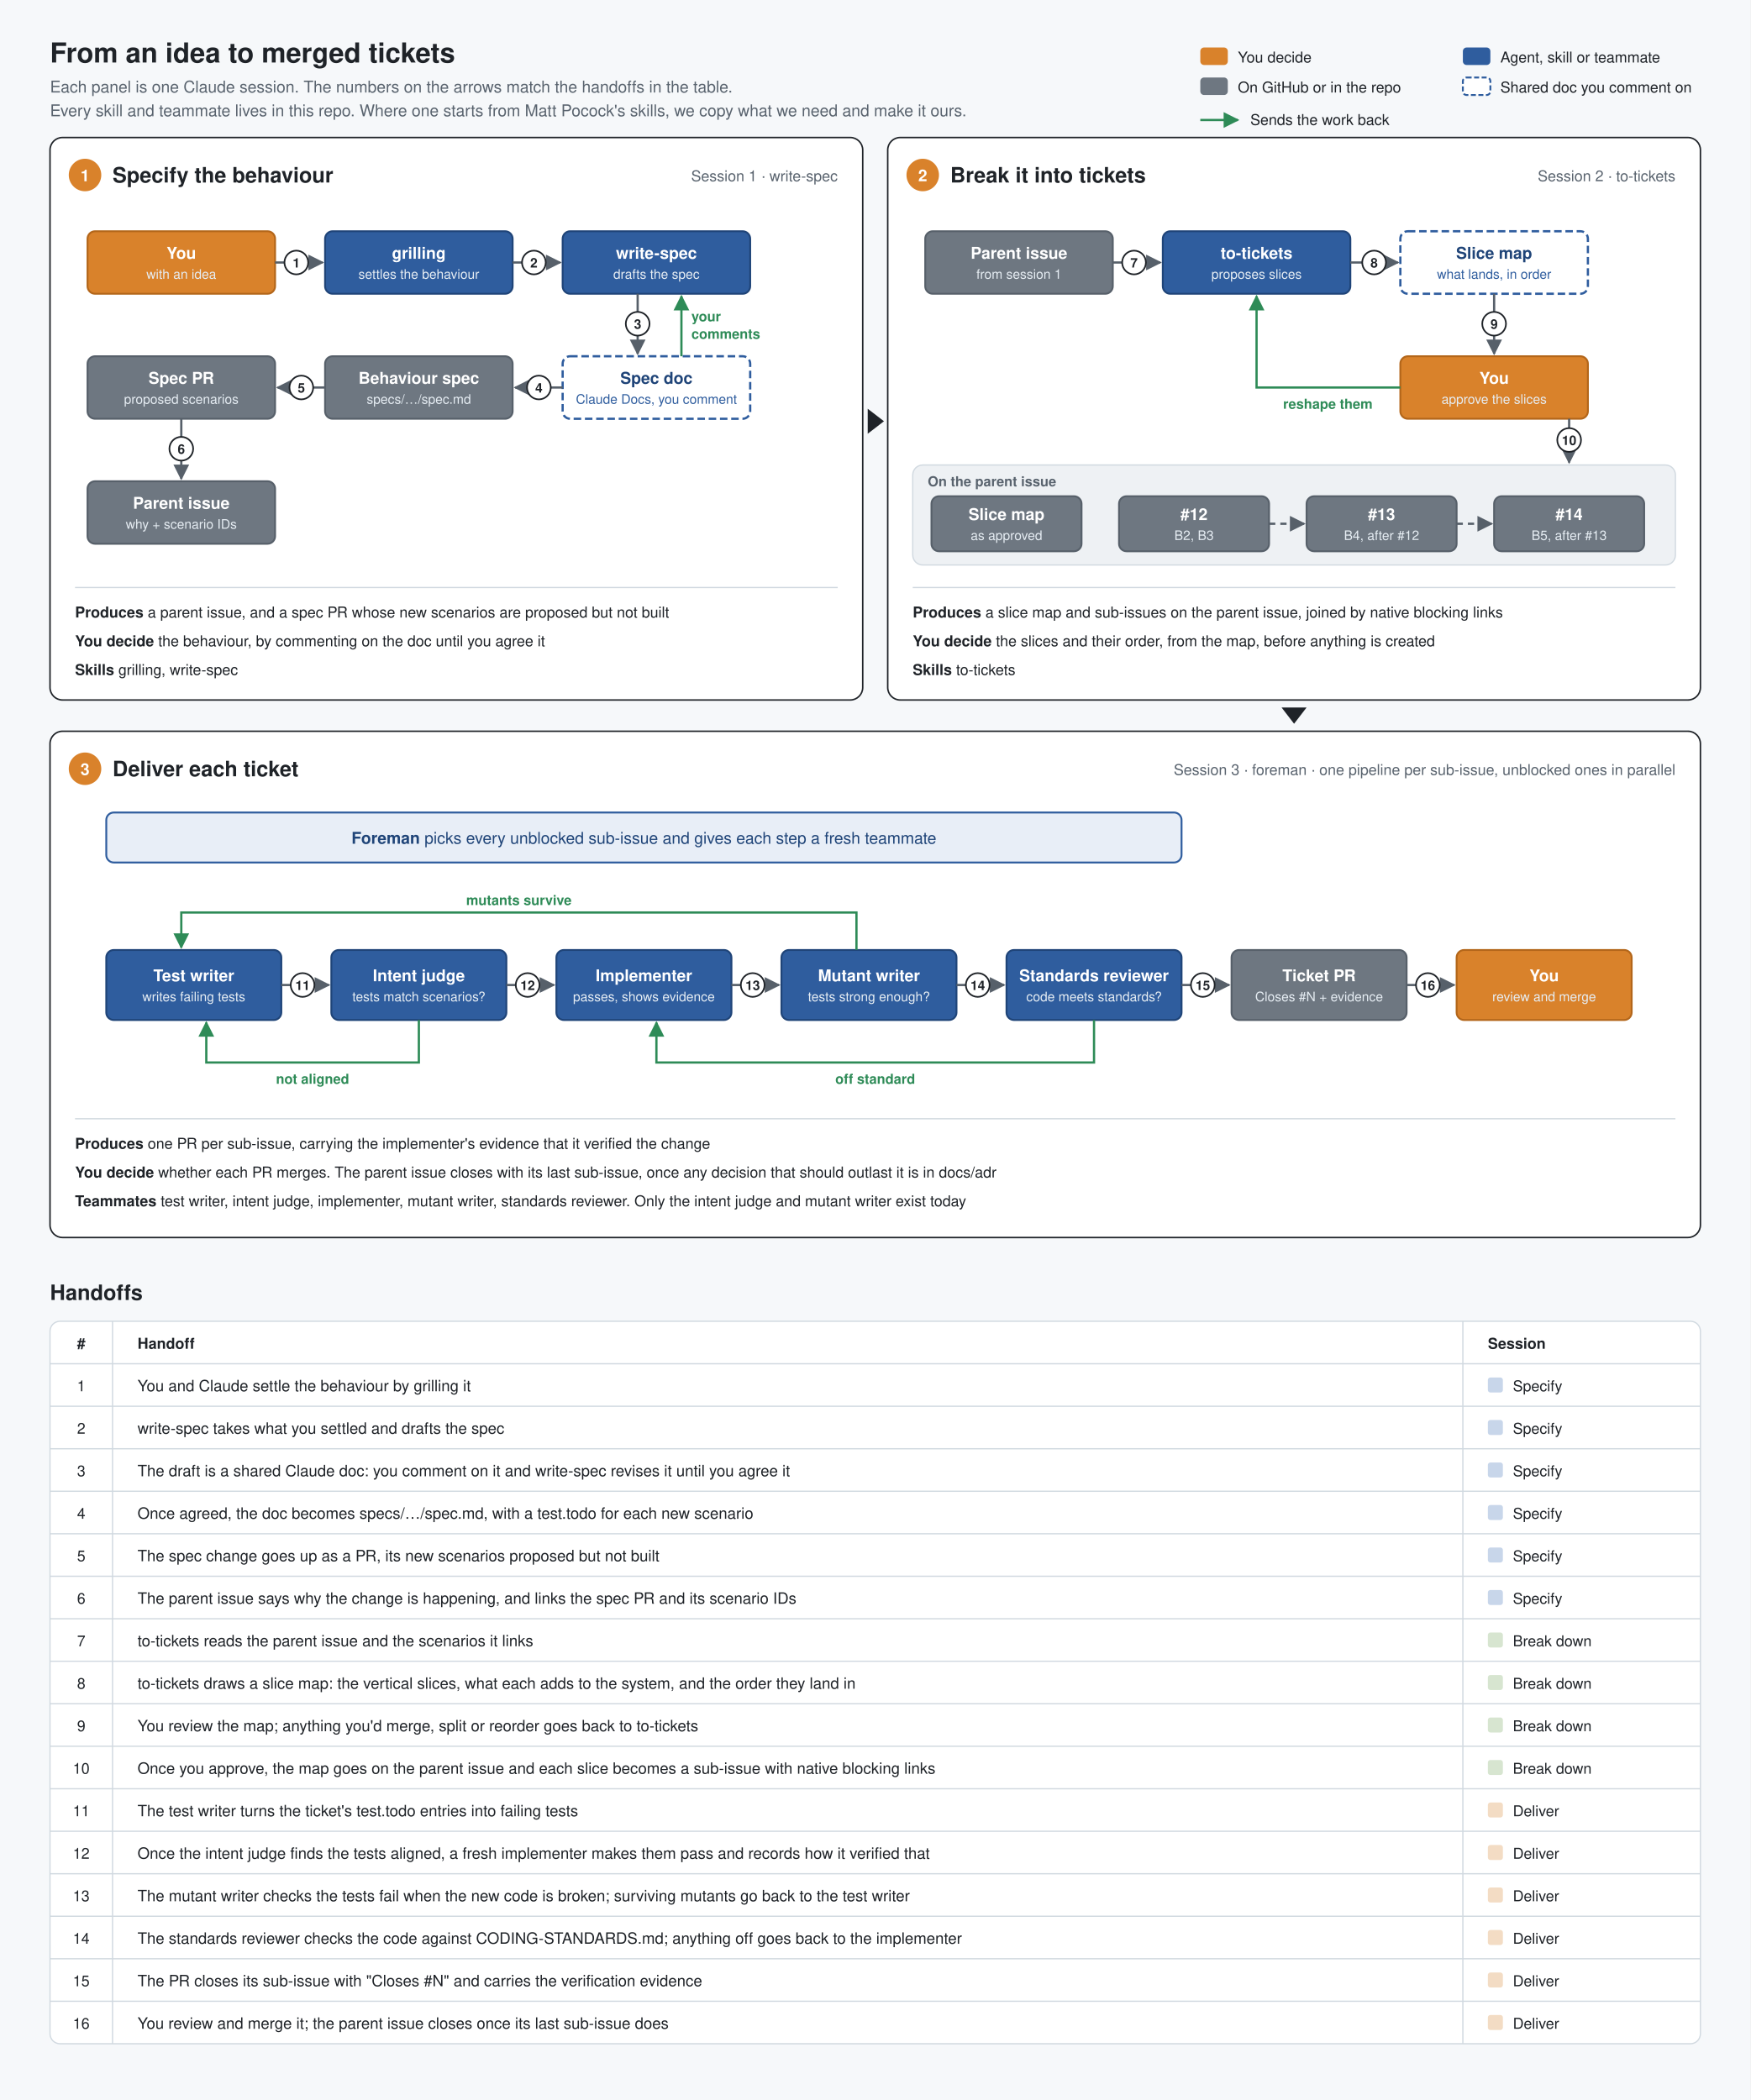
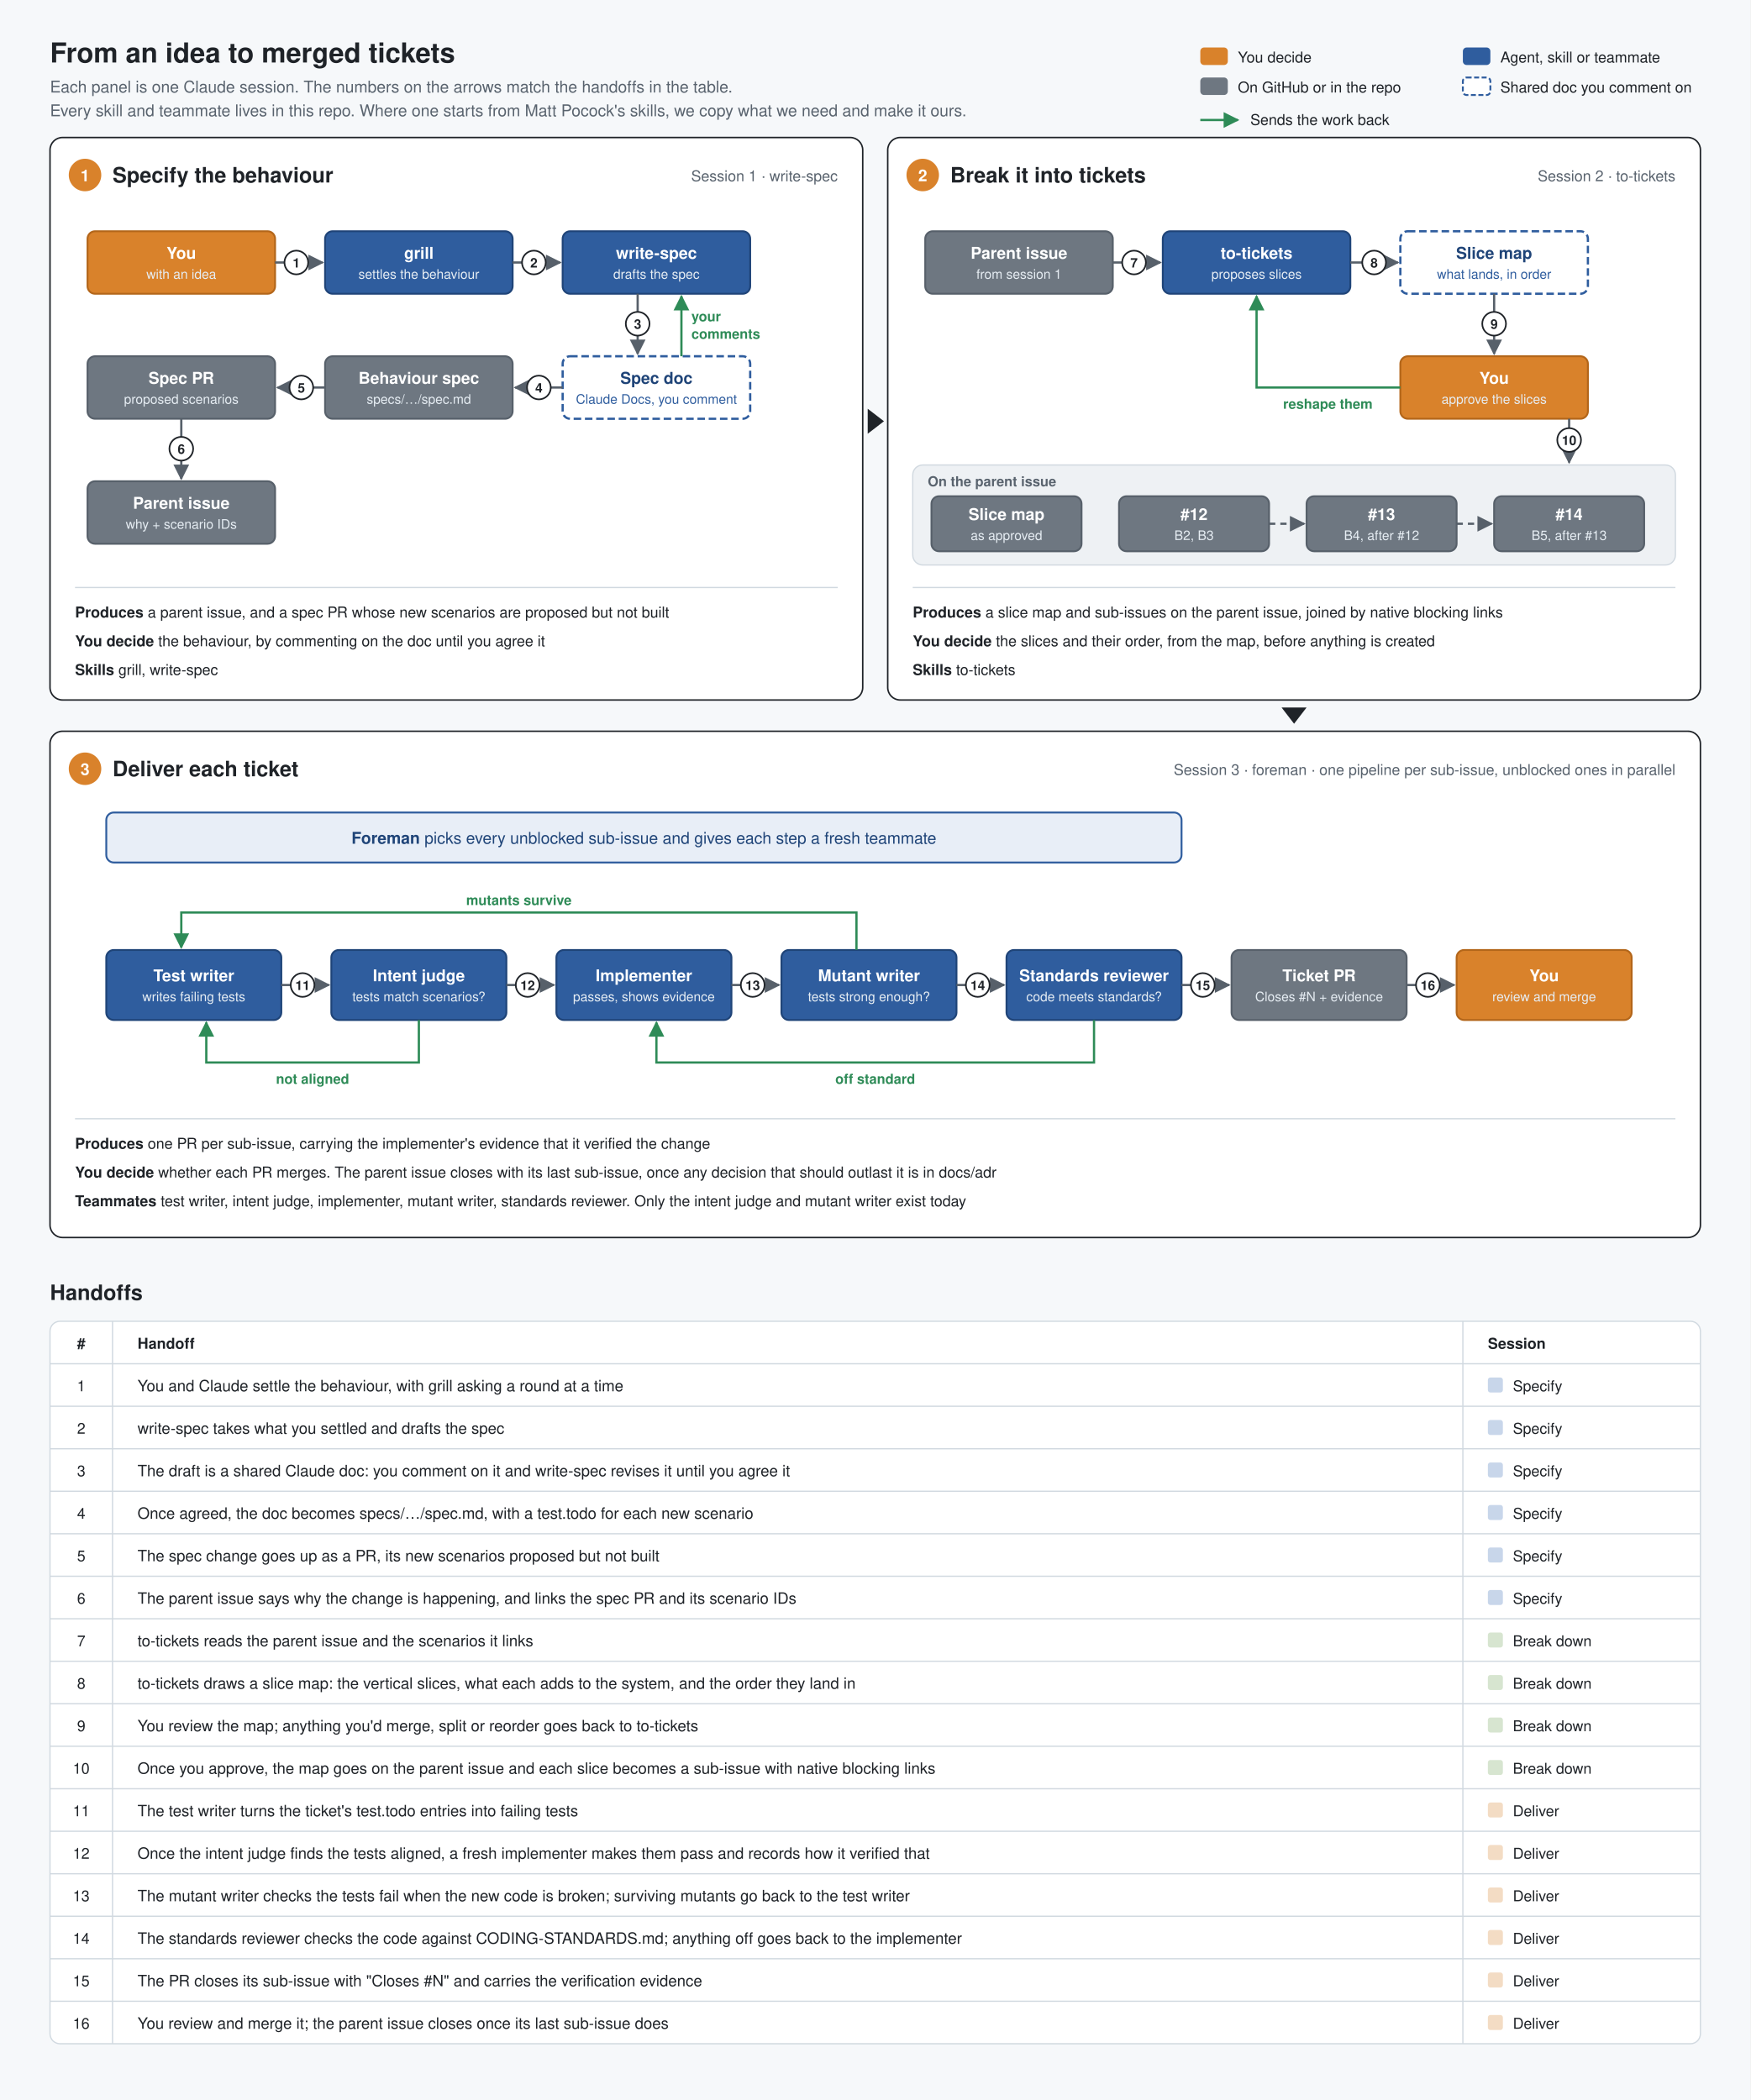
<svg xmlns="http://www.w3.org/2000/svg" viewBox="0 0 1400 1680" role="img" aria-labelledby="t d">
  <defs>
    <marker id="a" viewBox="0 0 10 10" refX="9" refY="5" markerWidth="7" markerHeight="7" orient="auto-start-reverse">
      <path d="M0 0L10 5L0 10z" fill="#57606a" />
    </marker>
    <marker id="g" viewBox="0 0 10 10" refX="9" refY="5" markerWidth="7" markerHeight="7" orient="auto-start-reverse">
      <path d="M0 0L10 5L0 10z" fill="#2e8b57" />
    </marker>
  </defs>
  <rect width="1400" height="1680" fill="#f6f8fa" />
  <text x="40" y="50" font-family="-apple-system,BlinkMacSystemFont,&quot;Segoe UI&quot;,Helvetica,Arial,sans-serif" font-size="22px" fill="#1f2328" font-weight="600" text-anchor="start">From an idea to merged tickets</text>
  <text x="40" y="74" font-family="-apple-system,BlinkMacSystemFont,&quot;Segoe UI&quot;,Helvetica,Arial,sans-serif" font-size="13px" fill="#59636e" font-weight="400" text-anchor="start">Each panel is one Claude session. The numbers on the arrows match the handoffs in the table.</text>
  <text x="40" y="93" font-family="-apple-system,BlinkMacSystemFont,&quot;Segoe UI&quot;,Helvetica,Arial,sans-serif" font-size="13px" fill="#59636e" font-weight="400" text-anchor="start">Every skill and teammate lives in this repo. Where one starts from Matt Pocock's skills, we copy what we need and make it ours.</text>
  <rect x="960" y="38" width="22" height="14" rx="3" fill="#d9822b" />
  <text x="990" y="50" font-family="-apple-system,BlinkMacSystemFont,&quot;Segoe UI&quot;,Helvetica,Arial,sans-serif" font-size="12px" fill="#1f2328" font-weight="400" text-anchor="start">You decide</text>
  <rect x="1170" y="38" width="22" height="14" rx="3" fill="#2f5d9e" />
  <text x="1200" y="50" font-family="-apple-system,BlinkMacSystemFont,&quot;Segoe UI&quot;,Helvetica,Arial,sans-serif" font-size="12px" fill="#1f2328" font-weight="400" text-anchor="start">Agent, skill or teammate</text>
  <rect x="960" y="62" width="22" height="14" rx="3" fill="#6e7781" />
  <text x="990" y="74" font-family="-apple-system,BlinkMacSystemFont,&quot;Segoe UI&quot;,Helvetica,Arial,sans-serif" font-size="12px" fill="#1f2328" font-weight="400" text-anchor="start">On GitHub or in the repo</text>
  <rect x="1170" y="62" width="22" height="14" rx="3" fill="#ffffff" stroke="#2f5d9e" stroke-width="1.5" stroke-dasharray="4 2" />
  <text x="1200" y="74" font-family="-apple-system,BlinkMacSystemFont,&quot;Segoe UI&quot;,Helvetica,Arial,sans-serif" font-size="12px" fill="#1f2328" font-weight="400" text-anchor="start">Shared doc you comment on</text>
  <path d="M960 96 L990 96" fill="none" stroke="#2e8b57" stroke-width="1.8" marker-end="url(#g)" />
  <text x="1000" y="100" font-family="-apple-system,BlinkMacSystemFont,&quot;Segoe UI&quot;,Helvetica,Arial,sans-serif" font-size="12px" fill="#1f2328" font-weight="400" text-anchor="start">Sends the work back</text>
  <rect x="40" y="110" width="650" height="450" rx="10" fill="#ffffff" stroke="#1f2328" stroke-width="1.2" />
  <circle cx="68" cy="140" r="13" fill="#d9822b" />
  <text x="68" y="145" font-family="-apple-system,BlinkMacSystemFont,&quot;Segoe UI&quot;,Helvetica,Arial,sans-serif" font-size="13px" fill="#ffffff" font-weight="700" text-anchor="middle">1</text>
  <text x="90" y="146" font-family="-apple-system,BlinkMacSystemFont,&quot;Segoe UI&quot;,Helvetica,Arial,sans-serif" font-size="17px" fill="#1f2328" font-weight="600" text-anchor="start">Specify the behaviour</text>
  <text x="670" y="145" font-family="-apple-system,BlinkMacSystemFont,&quot;Segoe UI&quot;,Helvetica,Arial,sans-serif" font-size="12px" fill="#59636e" font-weight="400" text-anchor="end">Session 1 · write-spec</text>
  <rect x="70" y="185" width="150" height="50" rx="6" fill="#d9822b" stroke="#b3661a" stroke-width="1.5" />
  <text x="145.0" y="207.0" font-family="-apple-system,BlinkMacSystemFont,&quot;Segoe UI&quot;,Helvetica,Arial,sans-serif" font-size="13px" fill="#ffffff" font-weight="600" text-anchor="middle">You</text>
  <text x="145.0" y="223.0" font-family="-apple-system,BlinkMacSystemFont,&quot;Segoe UI&quot;,Helvetica,Arial,sans-serif" font-size="10.5px" fill="#e6edf3" font-weight="400" text-anchor="middle">with an idea</text>
  <rect x="260" y="185" width="150" height="50" rx="6" fill="#2f5d9e" stroke="#1f4478" stroke-width="1.5" />
-   <text x="335.0" y="207.0" font-family="-apple-system,BlinkMacSystemFont,&quot;Segoe UI&quot;,Helvetica,Arial,sans-serif" font-size="13px" fill="#ffffff" font-weight="600" text-anchor="middle">grilling</text>
+   <text x="335.0" y="207.0" font-family="-apple-system,BlinkMacSystemFont,&quot;Segoe UI&quot;,Helvetica,Arial,sans-serif" font-size="13px" fill="#ffffff" font-weight="600" text-anchor="middle">grill</text>
  <text x="335.0" y="223.0" font-family="-apple-system,BlinkMacSystemFont,&quot;Segoe UI&quot;,Helvetica,Arial,sans-serif" font-size="10.5px" fill="#e6edf3" font-weight="400" text-anchor="middle">settles the behaviour</text>
  <rect x="450" y="185" width="150" height="50" rx="6" fill="#2f5d9e" stroke="#1f4478" stroke-width="1.5" />
  <text x="525.0" y="207.0" font-family="-apple-system,BlinkMacSystemFont,&quot;Segoe UI&quot;,Helvetica,Arial,sans-serif" font-size="13px" fill="#ffffff" font-weight="600" text-anchor="middle">write-spec</text>
  <text x="525.0" y="223.0" font-family="-apple-system,BlinkMacSystemFont,&quot;Segoe UI&quot;,Helvetica,Arial,sans-serif" font-size="10.5px" fill="#e6edf3" font-weight="400" text-anchor="middle">drafts the spec</text>
  <rect x="450" y="285" width="150" height="50" rx="6" fill="#ffffff" stroke="#2f5d9e" stroke-width="1.8" stroke-dasharray="6 3" />
  <text x="525.0" y="307.0" font-family="-apple-system,BlinkMacSystemFont,&quot;Segoe UI&quot;,Helvetica,Arial,sans-serif" font-size="13px" fill="#1f4478" font-weight="600" text-anchor="middle">Spec doc</text>
  <text x="525.0" y="323.0" font-family="-apple-system,BlinkMacSystemFont,&quot;Segoe UI&quot;,Helvetica,Arial,sans-serif" font-size="10.5px" fill="#2f5d9e" font-weight="400" text-anchor="middle">Claude Docs, you comment</text>
  <rect x="260" y="285" width="150" height="50" rx="6" fill="#6e7781" stroke="#57606a" stroke-width="1.5" />
  <text x="335.0" y="307.0" font-family="-apple-system,BlinkMacSystemFont,&quot;Segoe UI&quot;,Helvetica,Arial,sans-serif" font-size="13px" fill="#ffffff" font-weight="600" text-anchor="middle">Behaviour spec</text>
  <text x="335.0" y="323.0" font-family="-apple-system,BlinkMacSystemFont,&quot;Segoe UI&quot;,Helvetica,Arial,sans-serif" font-size="10.5px" fill="#e6edf3" font-weight="400" text-anchor="middle">specs/…/spec.md</text>
  <rect x="70" y="285" width="150" height="50" rx="6" fill="#6e7781" stroke="#57606a" stroke-width="1.5" />
  <text x="145.0" y="307.0" font-family="-apple-system,BlinkMacSystemFont,&quot;Segoe UI&quot;,Helvetica,Arial,sans-serif" font-size="13px" fill="#ffffff" font-weight="600" text-anchor="middle">Spec PR</text>
  <text x="145.0" y="323.0" font-family="-apple-system,BlinkMacSystemFont,&quot;Segoe UI&quot;,Helvetica,Arial,sans-serif" font-size="10.5px" fill="#e6edf3" font-weight="400" text-anchor="middle">proposed scenarios</text>
  <rect x="70" y="385" width="150" height="50" rx="6" fill="#6e7781" stroke="#57606a" stroke-width="1.5" />
  <text x="145.0" y="407.0" font-family="-apple-system,BlinkMacSystemFont,&quot;Segoe UI&quot;,Helvetica,Arial,sans-serif" font-size="13px" fill="#ffffff" font-weight="600" text-anchor="middle">Parent issue</text>
  <text x="145.0" y="423.0" font-family="-apple-system,BlinkMacSystemFont,&quot;Segoe UI&quot;,Helvetica,Arial,sans-serif" font-size="10.5px" fill="#e6edf3" font-weight="400" text-anchor="middle">why + scenario IDs</text>
  <path d="M220 210 L258 210" fill="none" stroke="#57606a" stroke-width="1.8" marker-end="url(#a)" />
  <circle cx="237" cy="210" r="9.5" fill="#ffffff" stroke="#1f2328" stroke-width="1.3" />
  <text x="237" y="214" font-family="-apple-system,BlinkMacSystemFont,&quot;Segoe UI&quot;,Helvetica,Arial,sans-serif" font-size="10.5px" fill="#1f2328" font-weight="600" text-anchor="middle">1</text>
  <path d="M410 210 L448 210" fill="none" stroke="#57606a" stroke-width="1.8" marker-end="url(#a)" />
  <circle cx="427" cy="210" r="9.5" fill="#ffffff" stroke="#1f2328" stroke-width="1.3" />
  <text x="427" y="214" font-family="-apple-system,BlinkMacSystemFont,&quot;Segoe UI&quot;,Helvetica,Arial,sans-serif" font-size="10.5px" fill="#1f2328" font-weight="600" text-anchor="middle">2</text>
  <path d="M510 235 L510 283" fill="none" stroke="#57606a" stroke-width="1.8" marker-end="url(#a)" />
  <circle cx="510" cy="259" r="9.5" fill="#ffffff" stroke="#1f2328" stroke-width="1.3" />
  <text x="510" y="263" font-family="-apple-system,BlinkMacSystemFont,&quot;Segoe UI&quot;,Helvetica,Arial,sans-serif" font-size="10.5px" fill="#1f2328" font-weight="600" text-anchor="middle">3</text>
  <path d="M545 285 L545 237" fill="none" stroke="#2e8b57" stroke-width="1.8" marker-end="url(#g)" />
  <text x="553" y="257" font-family="-apple-system,BlinkMacSystemFont,&quot;Segoe UI&quot;,Helvetica,Arial,sans-serif" font-size="11px" fill="#2e8b57" font-weight="600" text-anchor="start">your</text>
  <text x="553" y="271" font-family="-apple-system,BlinkMacSystemFont,&quot;Segoe UI&quot;,Helvetica,Arial,sans-serif" font-size="11px" fill="#2e8b57" font-weight="600" text-anchor="start">comments</text>
  <path d="M450 310 L412 310" fill="none" stroke="#57606a" stroke-width="1.8" marker-end="url(#a)" />
  <circle cx="431" cy="310" r="9.5" fill="#ffffff" stroke="#1f2328" stroke-width="1.3" />
  <text x="431" y="314" font-family="-apple-system,BlinkMacSystemFont,&quot;Segoe UI&quot;,Helvetica,Arial,sans-serif" font-size="10.5px" fill="#1f2328" font-weight="600" text-anchor="middle">4</text>
  <path d="M260 310 L222 310" fill="none" stroke="#57606a" stroke-width="1.8" marker-end="url(#a)" />
  <circle cx="241" cy="310" r="9.5" fill="#ffffff" stroke="#1f2328" stroke-width="1.3" />
  <text x="241" y="314" font-family="-apple-system,BlinkMacSystemFont,&quot;Segoe UI&quot;,Helvetica,Arial,sans-serif" font-size="10.5px" fill="#1f2328" font-weight="600" text-anchor="middle">5</text>
  <path d="M145 335 L145 383" fill="none" stroke="#57606a" stroke-width="1.8" marker-end="url(#a)" />
  <circle cx="145" cy="359" r="9.5" fill="#ffffff" stroke="#1f2328" stroke-width="1.3" />
  <text x="145" y="363" font-family="-apple-system,BlinkMacSystemFont,&quot;Segoe UI&quot;,Helvetica,Arial,sans-serif" font-size="10.5px" fill="#1f2328" font-weight="600" text-anchor="middle">6</text>
  <line x1="60" y1="470" x2="670" y2="470" stroke="#d1d9e0" />
  <text x="60" y="494" font-family="-apple-system,BlinkMacSystemFont,&quot;Segoe UI&quot;,Helvetica,Arial,sans-serif" font-size="12px" fill="#1f2328" font-weight="400" text-anchor="start">
    <tspan font-weight="600">Produces</tspan> a parent issue, and a spec PR whose new scenarios are proposed but not built</text>
  <text x="60" y="517" font-family="-apple-system,BlinkMacSystemFont,&quot;Segoe UI&quot;,Helvetica,Arial,sans-serif" font-size="12px" fill="#1f2328" font-weight="400" text-anchor="start">
    <tspan font-weight="600">You decide</tspan> the behaviour, by commenting on the doc until you agree it</text>
  <text x="60" y="540" font-family="-apple-system,BlinkMacSystemFont,&quot;Segoe UI&quot;,Helvetica,Arial,sans-serif" font-size="12px" fill="#1f2328" font-weight="400" text-anchor="start">
-     <tspan font-weight="600">Skills</tspan> grilling, write-spec</text>
+     <tspan font-weight="600">Skills</tspan> grill, write-spec</text>
  <rect x="710" y="110" width="650" height="450" rx="10" fill="#ffffff" stroke="#1f2328" stroke-width="1.2" />
  <circle cx="738" cy="140" r="13" fill="#d9822b" />
  <text x="738" y="145" font-family="-apple-system,BlinkMacSystemFont,&quot;Segoe UI&quot;,Helvetica,Arial,sans-serif" font-size="13px" fill="#ffffff" font-weight="700" text-anchor="middle">2</text>
  <text x="760" y="146" font-family="-apple-system,BlinkMacSystemFont,&quot;Segoe UI&quot;,Helvetica,Arial,sans-serif" font-size="17px" fill="#1f2328" font-weight="600" text-anchor="start">Break it into tickets</text>
  <text x="1340" y="145" font-family="-apple-system,BlinkMacSystemFont,&quot;Segoe UI&quot;,Helvetica,Arial,sans-serif" font-size="12px" fill="#59636e" font-weight="400" text-anchor="end">Session 2 · to-tickets</text>
  <rect x="740" y="185" width="150" height="50" rx="6" fill="#6e7781" stroke="#57606a" stroke-width="1.5" />
  <text x="815.0" y="207.0" font-family="-apple-system,BlinkMacSystemFont,&quot;Segoe UI&quot;,Helvetica,Arial,sans-serif" font-size="13px" fill="#ffffff" font-weight="600" text-anchor="middle">Parent issue</text>
  <text x="815.0" y="223.0" font-family="-apple-system,BlinkMacSystemFont,&quot;Segoe UI&quot;,Helvetica,Arial,sans-serif" font-size="10.5px" fill="#e6edf3" font-weight="400" text-anchor="middle">from session 1</text>
  <rect x="930" y="185" width="150" height="50" rx="6" fill="#2f5d9e" stroke="#1f4478" stroke-width="1.5" />
  <text x="1005.0" y="207.0" font-family="-apple-system,BlinkMacSystemFont,&quot;Segoe UI&quot;,Helvetica,Arial,sans-serif" font-size="13px" fill="#ffffff" font-weight="600" text-anchor="middle">to-tickets</text>
  <text x="1005.0" y="223.0" font-family="-apple-system,BlinkMacSystemFont,&quot;Segoe UI&quot;,Helvetica,Arial,sans-serif" font-size="10.5px" fill="#e6edf3" font-weight="400" text-anchor="middle">proposes slices</text>
  <rect x="1120" y="185" width="150" height="50" rx="6" fill="#ffffff" stroke="#2f5d9e" stroke-width="1.8" stroke-dasharray="6 3" />
  <text x="1195.0" y="207.0" font-family="-apple-system,BlinkMacSystemFont,&quot;Segoe UI&quot;,Helvetica,Arial,sans-serif" font-size="13px" fill="#1f4478" font-weight="600" text-anchor="middle">Slice map</text>
  <text x="1195.0" y="223.0" font-family="-apple-system,BlinkMacSystemFont,&quot;Segoe UI&quot;,Helvetica,Arial,sans-serif" font-size="10.5px" fill="#2f5d9e" font-weight="400" text-anchor="middle">what lands, in order</text>
  <rect x="1120" y="285" width="150" height="50" rx="6" fill="#d9822b" stroke="#b3661a" stroke-width="1.5" />
  <text x="1195.0" y="307.0" font-family="-apple-system,BlinkMacSystemFont,&quot;Segoe UI&quot;,Helvetica,Arial,sans-serif" font-size="13px" fill="#ffffff" font-weight="600" text-anchor="middle">You</text>
  <text x="1195.0" y="323.0" font-family="-apple-system,BlinkMacSystemFont,&quot;Segoe UI&quot;,Helvetica,Arial,sans-serif" font-size="10.5px" fill="#e6edf3" font-weight="400" text-anchor="middle">approve the slices</text>
  <path d="M890 210 L928 210" fill="none" stroke="#57606a" stroke-width="1.8" marker-end="url(#a)" />
  <circle cx="907" cy="210" r="9.5" fill="#ffffff" stroke="#1f2328" stroke-width="1.3" />
  <text x="907" y="214" font-family="-apple-system,BlinkMacSystemFont,&quot;Segoe UI&quot;,Helvetica,Arial,sans-serif" font-size="10.5px" fill="#1f2328" font-weight="600" text-anchor="middle">7</text>
  <path d="M1080 210 L1118 210" fill="none" stroke="#57606a" stroke-width="1.8" marker-end="url(#a)" />
  <circle cx="1099" cy="210" r="9.5" fill="#ffffff" stroke="#1f2328" stroke-width="1.3" />
  <text x="1099" y="214" font-family="-apple-system,BlinkMacSystemFont,&quot;Segoe UI&quot;,Helvetica,Arial,sans-serif" font-size="10.5px" fill="#1f2328" font-weight="600" text-anchor="middle">8</text>
  <path d="M1195 235 L1195 283" fill="none" stroke="#57606a" stroke-width="1.8" marker-end="url(#a)" />
  <circle cx="1195" cy="259" r="9.5" fill="#ffffff" stroke="#1f2328" stroke-width="1.3" />
  <text x="1195" y="263" font-family="-apple-system,BlinkMacSystemFont,&quot;Segoe UI&quot;,Helvetica,Arial,sans-serif" font-size="10.5px" fill="#1f2328" font-weight="600" text-anchor="middle">9</text>
  <path d="M1120 310 L1005 310 L1005 237" fill="none" stroke="#2e8b57" stroke-width="1.8" marker-end="url(#g)" />
  <text x="1062" y="327" font-family="-apple-system,BlinkMacSystemFont,&quot;Segoe UI&quot;,Helvetica,Arial,sans-serif" font-size="11px" fill="#2e8b57" font-weight="600" text-anchor="middle">reshape them</text>
  <rect x="730" y="372" width="610" height="80" rx="8" fill="#eef1f4" stroke="#d1d9e0" />
  <text x="742" y="389" font-family="-apple-system,BlinkMacSystemFont,&quot;Segoe UI&quot;,Helvetica,Arial,sans-serif" font-size="11px" fill="#59636e" font-weight="600" text-anchor="start">On the parent issue</text>
  <path d="M1255 335 L1255 370" fill="none" stroke="#57606a" stroke-width="1.8" marker-end="url(#a)" />
  <circle cx="1255" cy="352" r="9.5" fill="#ffffff" stroke="#1f2328" stroke-width="1.3" />
  <text x="1255" y="356" font-family="-apple-system,BlinkMacSystemFont,&quot;Segoe UI&quot;,Helvetica,Arial,sans-serif" font-size="10.5px" fill="#1f2328" font-weight="600" text-anchor="middle">10</text>
  <rect x="745" y="397" width="120" height="44" rx="6" fill="#6e7781" stroke="#57606a" stroke-width="1.5" />
  <text x="805.0" y="416.0" font-family="-apple-system,BlinkMacSystemFont,&quot;Segoe UI&quot;,Helvetica,Arial,sans-serif" font-size="13px" fill="#ffffff" font-weight="600" text-anchor="middle">Slice map</text>
  <text x="805.0" y="432.0" font-family="-apple-system,BlinkMacSystemFont,&quot;Segoe UI&quot;,Helvetica,Arial,sans-serif" font-size="10.5px" fill="#e6edf3" font-weight="400" text-anchor="middle">as approved</text>
  <rect x="895" y="397" width="120" height="44" rx="6" fill="#6e7781" stroke="#57606a" stroke-width="1.5" />
  <text x="955.0" y="416.0" font-family="-apple-system,BlinkMacSystemFont,&quot;Segoe UI&quot;,Helvetica,Arial,sans-serif" font-size="13px" fill="#ffffff" font-weight="600" text-anchor="middle">#12</text>
  <text x="955.0" y="432.0" font-family="-apple-system,BlinkMacSystemFont,&quot;Segoe UI&quot;,Helvetica,Arial,sans-serif" font-size="10.5px" fill="#e6edf3" font-weight="400" text-anchor="middle">B2, B3</text>
  <rect x="1045" y="397" width="120" height="44" rx="6" fill="#6e7781" stroke="#57606a" stroke-width="1.5" />
  <text x="1105.0" y="416.0" font-family="-apple-system,BlinkMacSystemFont,&quot;Segoe UI&quot;,Helvetica,Arial,sans-serif" font-size="13px" fill="#ffffff" font-weight="600" text-anchor="middle">#13</text>
  <text x="1105.0" y="432.0" font-family="-apple-system,BlinkMacSystemFont,&quot;Segoe UI&quot;,Helvetica,Arial,sans-serif" font-size="10.5px" fill="#e6edf3" font-weight="400" text-anchor="middle">B4, after #12</text>
  <rect x="1195" y="397" width="120" height="44" rx="6" fill="#6e7781" stroke="#57606a" stroke-width="1.5" />
  <text x="1255.0" y="416.0" font-family="-apple-system,BlinkMacSystemFont,&quot;Segoe UI&quot;,Helvetica,Arial,sans-serif" font-size="13px" fill="#ffffff" font-weight="600" text-anchor="middle">#14</text>
  <text x="1255.0" y="432.0" font-family="-apple-system,BlinkMacSystemFont,&quot;Segoe UI&quot;,Helvetica,Arial,sans-serif" font-size="10.5px" fill="#e6edf3" font-weight="400" text-anchor="middle">B5, after #13</text>
  <path d="M1015 419 L1043 419" fill="none" stroke="#57606a" stroke-width="1.8" stroke-dasharray="5 4" marker-end="url(#a)" />
  <path d="M1165 419 L1193 419" fill="none" stroke="#57606a" stroke-width="1.8" stroke-dasharray="5 4" marker-end="url(#a)" />
  <line x1="730" y1="470" x2="1340" y2="470" stroke="#d1d9e0" />
  <text x="730" y="494" font-family="-apple-system,BlinkMacSystemFont,&quot;Segoe UI&quot;,Helvetica,Arial,sans-serif" font-size="12px" fill="#1f2328" font-weight="400" text-anchor="start">
    <tspan font-weight="600">Produces</tspan> a slice map and sub-issues on the parent issue, joined by native blocking links</text>
  <text x="730" y="517" font-family="-apple-system,BlinkMacSystemFont,&quot;Segoe UI&quot;,Helvetica,Arial,sans-serif" font-size="12px" fill="#1f2328" font-weight="400" text-anchor="start">
    <tspan font-weight="600">You decide</tspan> the slices and their order, from the map, before anything is created</text>
  <text x="730" y="540" font-family="-apple-system,BlinkMacSystemFont,&quot;Segoe UI&quot;,Helvetica,Arial,sans-serif" font-size="12px" fill="#1f2328" font-weight="400" text-anchor="start">
    <tspan font-weight="600">Skills</tspan> to-tickets</text>
  <path d="M694 327L707 337L694 347z" fill="#1f2328" />
  <path d="M1025 566L1045 566L1035 579z" fill="#1f2328" />
  <rect x="40" y="585" width="1320" height="405" rx="10" fill="#ffffff" stroke="#1f2328" stroke-width="1.2" />
  <circle cx="68" cy="615" r="13" fill="#d9822b" />
  <text x="68" y="620" font-family="-apple-system,BlinkMacSystemFont,&quot;Segoe UI&quot;,Helvetica,Arial,sans-serif" font-size="13px" fill="#ffffff" font-weight="700" text-anchor="middle">3</text>
  <text x="90" y="621" font-family="-apple-system,BlinkMacSystemFont,&quot;Segoe UI&quot;,Helvetica,Arial,sans-serif" font-size="17px" fill="#1f2328" font-weight="600" text-anchor="start">Deliver each ticket</text>
  <text x="1340" y="620" font-family="-apple-system,BlinkMacSystemFont,&quot;Segoe UI&quot;,Helvetica,Arial,sans-serif" font-size="12px" fill="#59636e" font-weight="400" text-anchor="end">Session 3 · foreman · one pipeline per sub-issue, unblocked ones in parallel</text>
  <rect x="85" y="650" width="860" height="40" rx="6" fill="#e8eef7" stroke="#2f5d9e" stroke-width="1.5" />
  <text x="515" y="675" font-family="-apple-system,BlinkMacSystemFont,&quot;Segoe UI&quot;,Helvetica,Arial,sans-serif" font-size="13px" fill="#1f4478" font-weight="400" text-anchor="middle">
    <tspan font-weight="600">Foreman</tspan> picks every unblocked sub-issue and gives each step a fresh teammate</text>
  <rect x="85" y="760" width="140" height="56" rx="6" fill="#2f5d9e" stroke="#1f4478" stroke-width="1.5" />
  <text x="155.0" y="785.0" font-family="-apple-system,BlinkMacSystemFont,&quot;Segoe UI&quot;,Helvetica,Arial,sans-serif" font-size="13px" fill="#ffffff" font-weight="600" text-anchor="middle">Test writer</text>
  <text x="155.0" y="801.0" font-family="-apple-system,BlinkMacSystemFont,&quot;Segoe UI&quot;,Helvetica,Arial,sans-serif" font-size="10.5px" fill="#e6edf3" font-weight="400" text-anchor="middle">writes failing tests</text>
  <rect x="265" y="760" width="140" height="56" rx="6" fill="#2f5d9e" stroke="#1f4478" stroke-width="1.5" />
  <text x="335.0" y="785.0" font-family="-apple-system,BlinkMacSystemFont,&quot;Segoe UI&quot;,Helvetica,Arial,sans-serif" font-size="13px" fill="#ffffff" font-weight="600" text-anchor="middle">Intent judge</text>
  <text x="335.0" y="801.0" font-family="-apple-system,BlinkMacSystemFont,&quot;Segoe UI&quot;,Helvetica,Arial,sans-serif" font-size="10.5px" fill="#e6edf3" font-weight="400" text-anchor="middle">tests match scenarios?</text>
  <rect x="445" y="760" width="140" height="56" rx="6" fill="#2f5d9e" stroke="#1f4478" stroke-width="1.5" />
  <text x="515.0" y="785.0" font-family="-apple-system,BlinkMacSystemFont,&quot;Segoe UI&quot;,Helvetica,Arial,sans-serif" font-size="13px" fill="#ffffff" font-weight="600" text-anchor="middle">Implementer</text>
  <text x="515.0" y="801.0" font-family="-apple-system,BlinkMacSystemFont,&quot;Segoe UI&quot;,Helvetica,Arial,sans-serif" font-size="10.5px" fill="#e6edf3" font-weight="400" text-anchor="middle">passes, shows evidence</text>
  <rect x="625" y="760" width="140" height="56" rx="6" fill="#2f5d9e" stroke="#1f4478" stroke-width="1.5" />
  <text x="695.0" y="785.0" font-family="-apple-system,BlinkMacSystemFont,&quot;Segoe UI&quot;,Helvetica,Arial,sans-serif" font-size="13px" fill="#ffffff" font-weight="600" text-anchor="middle">Mutant writer</text>
  <text x="695.0" y="801.0" font-family="-apple-system,BlinkMacSystemFont,&quot;Segoe UI&quot;,Helvetica,Arial,sans-serif" font-size="10.5px" fill="#e6edf3" font-weight="400" text-anchor="middle">tests strong enough?</text>
  <rect x="805" y="760" width="140" height="56" rx="6" fill="#2f5d9e" stroke="#1f4478" stroke-width="1.5" />
  <text x="875.0" y="785.0" font-family="-apple-system,BlinkMacSystemFont,&quot;Segoe UI&quot;,Helvetica,Arial,sans-serif" font-size="13px" fill="#ffffff" font-weight="600" text-anchor="middle">Standards reviewer</text>
  <text x="875.0" y="801.0" font-family="-apple-system,BlinkMacSystemFont,&quot;Segoe UI&quot;,Helvetica,Arial,sans-serif" font-size="10.5px" fill="#e6edf3" font-weight="400" text-anchor="middle">code meets standards?</text>
  <rect x="985" y="760" width="140" height="56" rx="6" fill="#6e7781" stroke="#57606a" stroke-width="1.5" />
  <text x="1055.0" y="785.0" font-family="-apple-system,BlinkMacSystemFont,&quot;Segoe UI&quot;,Helvetica,Arial,sans-serif" font-size="13px" fill="#ffffff" font-weight="600" text-anchor="middle">Ticket PR</text>
  <text x="1055.0" y="801.0" font-family="-apple-system,BlinkMacSystemFont,&quot;Segoe UI&quot;,Helvetica,Arial,sans-serif" font-size="10.5px" fill="#e6edf3" font-weight="400" text-anchor="middle">Closes #N + evidence</text>
  <rect x="1165" y="760" width="140" height="56" rx="6" fill="#d9822b" stroke="#b3661a" stroke-width="1.5" />
  <text x="1235.0" y="785.0" font-family="-apple-system,BlinkMacSystemFont,&quot;Segoe UI&quot;,Helvetica,Arial,sans-serif" font-size="13px" fill="#ffffff" font-weight="600" text-anchor="middle">You</text>
  <text x="1235.0" y="801.0" font-family="-apple-system,BlinkMacSystemFont,&quot;Segoe UI&quot;,Helvetica,Arial,sans-serif" font-size="10.5px" fill="#e6edf3" font-weight="400" text-anchor="middle">review and merge</text>
  <path d="M225 788 L263 788" fill="none" stroke="#57606a" stroke-width="1.8" marker-end="url(#a)" />
  <circle cx="242" cy="788" r="9.5" fill="#ffffff" stroke="#1f2328" stroke-width="1.3" />
  <text x="242" y="792" font-family="-apple-system,BlinkMacSystemFont,&quot;Segoe UI&quot;,Helvetica,Arial,sans-serif" font-size="10.5px" fill="#1f2328" font-weight="600" text-anchor="middle">11</text>
  <path d="M405 788 L443 788" fill="none" stroke="#57606a" stroke-width="1.8" marker-end="url(#a)" />
  <circle cx="422" cy="788" r="9.5" fill="#ffffff" stroke="#1f2328" stroke-width="1.3" />
  <text x="422" y="792" font-family="-apple-system,BlinkMacSystemFont,&quot;Segoe UI&quot;,Helvetica,Arial,sans-serif" font-size="10.5px" fill="#1f2328" font-weight="600" text-anchor="middle">12</text>
  <path d="M585 788 L623 788" fill="none" stroke="#57606a" stroke-width="1.8" marker-end="url(#a)" />
  <circle cx="602" cy="788" r="9.5" fill="#ffffff" stroke="#1f2328" stroke-width="1.3" />
  <text x="602" y="792" font-family="-apple-system,BlinkMacSystemFont,&quot;Segoe UI&quot;,Helvetica,Arial,sans-serif" font-size="10.5px" fill="#1f2328" font-weight="600" text-anchor="middle">13</text>
  <path d="M765 788 L803 788" fill="none" stroke="#57606a" stroke-width="1.8" marker-end="url(#a)" />
  <circle cx="782" cy="788" r="9.5" fill="#ffffff" stroke="#1f2328" stroke-width="1.3" />
  <text x="782" y="792" font-family="-apple-system,BlinkMacSystemFont,&quot;Segoe UI&quot;,Helvetica,Arial,sans-serif" font-size="10.5px" fill="#1f2328" font-weight="600" text-anchor="middle">14</text>
  <path d="M945 788 L983 788" fill="none" stroke="#57606a" stroke-width="1.8" marker-end="url(#a)" />
  <circle cx="962" cy="788" r="9.5" fill="#ffffff" stroke="#1f2328" stroke-width="1.3" />
  <text x="962" y="792" font-family="-apple-system,BlinkMacSystemFont,&quot;Segoe UI&quot;,Helvetica,Arial,sans-serif" font-size="10.5px" fill="#1f2328" font-weight="600" text-anchor="middle">15</text>
  <path d="M1125 788 L1163 788" fill="none" stroke="#57606a" stroke-width="1.8" marker-end="url(#a)" />
  <circle cx="1142" cy="788" r="9.5" fill="#ffffff" stroke="#1f2328" stroke-width="1.3" />
  <text x="1142" y="792" font-family="-apple-system,BlinkMacSystemFont,&quot;Segoe UI&quot;,Helvetica,Arial,sans-serif" font-size="10.5px" fill="#1f2328" font-weight="600" text-anchor="middle">16</text>
  <path d="M685 760 L685 730 L145 730 L145 758" fill="none" stroke="#2e8b57" stroke-width="1.8" marker-end="url(#g)" />
  <text x="415" y="724" font-family="-apple-system,BlinkMacSystemFont,&quot;Segoe UI&quot;,Helvetica,Arial,sans-serif" font-size="11px" fill="#2e8b57" font-weight="600" text-anchor="middle">mutants survive</text>
  <path d="M335 816 L335 850 L165 850 L165 818" fill="none" stroke="#2e8b57" stroke-width="1.8" marker-end="url(#g)" />
  <text x="250" y="867" font-family="-apple-system,BlinkMacSystemFont,&quot;Segoe UI&quot;,Helvetica,Arial,sans-serif" font-size="11px" fill="#2e8b57" font-weight="600" text-anchor="middle">not aligned</text>
  <path d="M875 816 L875 850 L525 850 L525 818" fill="none" stroke="#2e8b57" stroke-width="1.8" marker-end="url(#g)" />
  <text x="700" y="867" font-family="-apple-system,BlinkMacSystemFont,&quot;Segoe UI&quot;,Helvetica,Arial,sans-serif" font-size="11px" fill="#2e8b57" font-weight="600" text-anchor="middle">off standard</text>
  <line x1="60" y1="895" x2="1340" y2="895" stroke="#d1d9e0" />
  <text x="60" y="919" font-family="-apple-system,BlinkMacSystemFont,&quot;Segoe UI&quot;,Helvetica,Arial,sans-serif" font-size="12px" fill="#1f2328" font-weight="400" text-anchor="start">
    <tspan font-weight="600">Produces</tspan> one PR per sub-issue, carrying the implementer's evidence that it verified the change</text>
  <text x="60" y="942" font-family="-apple-system,BlinkMacSystemFont,&quot;Segoe UI&quot;,Helvetica,Arial,sans-serif" font-size="12px" fill="#1f2328" font-weight="400" text-anchor="start">
    <tspan font-weight="600">You decide</tspan> whether each PR merges. The parent issue closes with its last sub-issue, once any decision that should outlast it is in docs/adr</text>
  <text x="60" y="965" font-family="-apple-system,BlinkMacSystemFont,&quot;Segoe UI&quot;,Helvetica,Arial,sans-serif" font-size="12px" fill="#1f2328" font-weight="400" text-anchor="start">
    <tspan font-weight="600">Teammates</tspan> test writer, intent judge, implementer, mutant writer, standards reviewer. Only the intent judge and mutant writer exist today</text>
  <text x="40" y="1040" font-family="-apple-system,BlinkMacSystemFont,&quot;Segoe UI&quot;,Helvetica,Arial,sans-serif" font-size="17px" fill="#1f2328" font-weight="600" text-anchor="start">Handoffs</text>
  <rect x="40" y="1057" width="1320" height="578" rx="8" fill="#ffffff" stroke="#d1d9e0" />
  <text x="65" y="1079" font-family="-apple-system,BlinkMacSystemFont,&quot;Segoe UI&quot;,Helvetica,Arial,sans-serif" font-size="12px" fill="#1f2328" font-weight="600" text-anchor="middle">#</text>
  <text x="110" y="1079" font-family="-apple-system,BlinkMacSystemFont,&quot;Segoe UI&quot;,Helvetica,Arial,sans-serif" font-size="12px" fill="#1f2328" font-weight="600" text-anchor="start">Handoff</text>
  <text x="1190" y="1079" font-family="-apple-system,BlinkMacSystemFont,&quot;Segoe UI&quot;,Helvetica,Arial,sans-serif" font-size="12px" fill="#1f2328" font-weight="600" text-anchor="start">Session</text>
  <line x1="40" y1="1091" x2="1360" y2="1091" stroke="#d1d9e0" />
  <text x="65" y="1113" font-family="-apple-system,BlinkMacSystemFont,&quot;Segoe UI&quot;,Helvetica,Arial,sans-serif" font-size="12px" fill="#1f2328" font-weight="400" text-anchor="middle">1</text>
-   <text x="110" y="1113" font-family="-apple-system,BlinkMacSystemFont,&quot;Segoe UI&quot;,Helvetica,Arial,sans-serif" font-size="12.5px" fill="#1f2328" font-weight="400" text-anchor="start">You and Claude settle the behaviour by grilling it</text>
+   <text x="110" y="1113" font-family="-apple-system,BlinkMacSystemFont,&quot;Segoe UI&quot;,Helvetica,Arial,sans-serif" font-size="12.5px" fill="#1f2328" font-weight="400" text-anchor="start">You and Claude settle the behaviour, with grill asking a round at a time</text>
  <rect x="1190" y="1102" width="12" height="12" rx="2" fill="#c8d6ea" />
  <text x="1210" y="1113" font-family="-apple-system,BlinkMacSystemFont,&quot;Segoe UI&quot;,Helvetica,Arial,sans-serif" font-size="12px" fill="#1f2328" font-weight="400" text-anchor="start">Specify</text>
  <line x1="40" y1="1125" x2="1360" y2="1125" stroke="#d1d9e0" />
  <text x="65" y="1147" font-family="-apple-system,BlinkMacSystemFont,&quot;Segoe UI&quot;,Helvetica,Arial,sans-serif" font-size="12px" fill="#1f2328" font-weight="400" text-anchor="middle">2</text>
  <text x="110" y="1147" font-family="-apple-system,BlinkMacSystemFont,&quot;Segoe UI&quot;,Helvetica,Arial,sans-serif" font-size="12.5px" fill="#1f2328" font-weight="400" text-anchor="start">write-spec takes what you settled and drafts the spec</text>
  <rect x="1190" y="1136" width="12" height="12" rx="2" fill="#c8d6ea" />
  <text x="1210" y="1147" font-family="-apple-system,BlinkMacSystemFont,&quot;Segoe UI&quot;,Helvetica,Arial,sans-serif" font-size="12px" fill="#1f2328" font-weight="400" text-anchor="start">Specify</text>
  <line x1="40" y1="1159" x2="1360" y2="1159" stroke="#d1d9e0" />
  <text x="65" y="1181" font-family="-apple-system,BlinkMacSystemFont,&quot;Segoe UI&quot;,Helvetica,Arial,sans-serif" font-size="12px" fill="#1f2328" font-weight="400" text-anchor="middle">3</text>
  <text x="110" y="1181" font-family="-apple-system,BlinkMacSystemFont,&quot;Segoe UI&quot;,Helvetica,Arial,sans-serif" font-size="12.5px" fill="#1f2328" font-weight="400" text-anchor="start">The draft is a shared Claude doc: you comment on it and write-spec revises it until you agree it</text>
  <rect x="1190" y="1170" width="12" height="12" rx="2" fill="#c8d6ea" />
  <text x="1210" y="1181" font-family="-apple-system,BlinkMacSystemFont,&quot;Segoe UI&quot;,Helvetica,Arial,sans-serif" font-size="12px" fill="#1f2328" font-weight="400" text-anchor="start">Specify</text>
  <line x1="40" y1="1193" x2="1360" y2="1193" stroke="#d1d9e0" />
  <text x="65" y="1215" font-family="-apple-system,BlinkMacSystemFont,&quot;Segoe UI&quot;,Helvetica,Arial,sans-serif" font-size="12px" fill="#1f2328" font-weight="400" text-anchor="middle">4</text>
  <text x="110" y="1215" font-family="-apple-system,BlinkMacSystemFont,&quot;Segoe UI&quot;,Helvetica,Arial,sans-serif" font-size="12.5px" fill="#1f2328" font-weight="400" text-anchor="start">Once agreed, the doc becomes specs/…/spec.md, with a test.todo for each new scenario</text>
  <rect x="1190" y="1204" width="12" height="12" rx="2" fill="#c8d6ea" />
  <text x="1210" y="1215" font-family="-apple-system,BlinkMacSystemFont,&quot;Segoe UI&quot;,Helvetica,Arial,sans-serif" font-size="12px" fill="#1f2328" font-weight="400" text-anchor="start">Specify</text>
  <line x1="40" y1="1227" x2="1360" y2="1227" stroke="#d1d9e0" />
  <text x="65" y="1249" font-family="-apple-system,BlinkMacSystemFont,&quot;Segoe UI&quot;,Helvetica,Arial,sans-serif" font-size="12px" fill="#1f2328" font-weight="400" text-anchor="middle">5</text>
  <text x="110" y="1249" font-family="-apple-system,BlinkMacSystemFont,&quot;Segoe UI&quot;,Helvetica,Arial,sans-serif" font-size="12.5px" fill="#1f2328" font-weight="400" text-anchor="start">The spec change goes up as a PR, its new scenarios proposed but not built</text>
  <rect x="1190" y="1238" width="12" height="12" rx="2" fill="#c8d6ea" />
  <text x="1210" y="1249" font-family="-apple-system,BlinkMacSystemFont,&quot;Segoe UI&quot;,Helvetica,Arial,sans-serif" font-size="12px" fill="#1f2328" font-weight="400" text-anchor="start">Specify</text>
  <line x1="40" y1="1261" x2="1360" y2="1261" stroke="#d1d9e0" />
  <text x="65" y="1283" font-family="-apple-system,BlinkMacSystemFont,&quot;Segoe UI&quot;,Helvetica,Arial,sans-serif" font-size="12px" fill="#1f2328" font-weight="400" text-anchor="middle">6</text>
  <text x="110" y="1283" font-family="-apple-system,BlinkMacSystemFont,&quot;Segoe UI&quot;,Helvetica,Arial,sans-serif" font-size="12.5px" fill="#1f2328" font-weight="400" text-anchor="start">The parent issue says why the change is happening, and links the spec PR and its scenario IDs</text>
  <rect x="1190" y="1272" width="12" height="12" rx="2" fill="#c8d6ea" />
  <text x="1210" y="1283" font-family="-apple-system,BlinkMacSystemFont,&quot;Segoe UI&quot;,Helvetica,Arial,sans-serif" font-size="12px" fill="#1f2328" font-weight="400" text-anchor="start">Specify</text>
  <line x1="40" y1="1295" x2="1360" y2="1295" stroke="#d1d9e0" />
  <text x="65" y="1317" font-family="-apple-system,BlinkMacSystemFont,&quot;Segoe UI&quot;,Helvetica,Arial,sans-serif" font-size="12px" fill="#1f2328" font-weight="400" text-anchor="middle">7</text>
  <text x="110" y="1317" font-family="-apple-system,BlinkMacSystemFont,&quot;Segoe UI&quot;,Helvetica,Arial,sans-serif" font-size="12.5px" fill="#1f2328" font-weight="400" text-anchor="start">to-tickets reads the parent issue and the scenarios it links</text>
  <rect x="1190" y="1306" width="12" height="12" rx="2" fill="#d7e5d0" />
  <text x="1210" y="1317" font-family="-apple-system,BlinkMacSystemFont,&quot;Segoe UI&quot;,Helvetica,Arial,sans-serif" font-size="12px" fill="#1f2328" font-weight="400" text-anchor="start">Break down</text>
  <line x1="40" y1="1329" x2="1360" y2="1329" stroke="#d1d9e0" />
  <text x="65" y="1351" font-family="-apple-system,BlinkMacSystemFont,&quot;Segoe UI&quot;,Helvetica,Arial,sans-serif" font-size="12px" fill="#1f2328" font-weight="400" text-anchor="middle">8</text>
  <text x="110" y="1351" font-family="-apple-system,BlinkMacSystemFont,&quot;Segoe UI&quot;,Helvetica,Arial,sans-serif" font-size="12.5px" fill="#1f2328" font-weight="400" text-anchor="start">to-tickets draws a slice map: the vertical slices, what each adds to the system, and the order they land in</text>
  <rect x="1190" y="1340" width="12" height="12" rx="2" fill="#d7e5d0" />
  <text x="1210" y="1351" font-family="-apple-system,BlinkMacSystemFont,&quot;Segoe UI&quot;,Helvetica,Arial,sans-serif" font-size="12px" fill="#1f2328" font-weight="400" text-anchor="start">Break down</text>
  <line x1="40" y1="1363" x2="1360" y2="1363" stroke="#d1d9e0" />
  <text x="65" y="1385" font-family="-apple-system,BlinkMacSystemFont,&quot;Segoe UI&quot;,Helvetica,Arial,sans-serif" font-size="12px" fill="#1f2328" font-weight="400" text-anchor="middle">9</text>
  <text x="110" y="1385" font-family="-apple-system,BlinkMacSystemFont,&quot;Segoe UI&quot;,Helvetica,Arial,sans-serif" font-size="12.5px" fill="#1f2328" font-weight="400" text-anchor="start">You review the map; anything you'd merge, split or reorder goes back to to-tickets</text>
  <rect x="1190" y="1374" width="12" height="12" rx="2" fill="#d7e5d0" />
  <text x="1210" y="1385" font-family="-apple-system,BlinkMacSystemFont,&quot;Segoe UI&quot;,Helvetica,Arial,sans-serif" font-size="12px" fill="#1f2328" font-weight="400" text-anchor="start">Break down</text>
  <line x1="40" y1="1397" x2="1360" y2="1397" stroke="#d1d9e0" />
  <text x="65" y="1419" font-family="-apple-system,BlinkMacSystemFont,&quot;Segoe UI&quot;,Helvetica,Arial,sans-serif" font-size="12px" fill="#1f2328" font-weight="400" text-anchor="middle">10</text>
  <text x="110" y="1419" font-family="-apple-system,BlinkMacSystemFont,&quot;Segoe UI&quot;,Helvetica,Arial,sans-serif" font-size="12.5px" fill="#1f2328" font-weight="400" text-anchor="start">Once you approve, the map goes on the parent issue and each slice becomes a sub-issue with native blocking links</text>
  <rect x="1190" y="1408" width="12" height="12" rx="2" fill="#d7e5d0" />
  <text x="1210" y="1419" font-family="-apple-system,BlinkMacSystemFont,&quot;Segoe UI&quot;,Helvetica,Arial,sans-serif" font-size="12px" fill="#1f2328" font-weight="400" text-anchor="start">Break down</text>
  <line x1="40" y1="1431" x2="1360" y2="1431" stroke="#d1d9e0" />
  <text x="65" y="1453" font-family="-apple-system,BlinkMacSystemFont,&quot;Segoe UI&quot;,Helvetica,Arial,sans-serif" font-size="12px" fill="#1f2328" font-weight="400" text-anchor="middle">11</text>
  <text x="110" y="1453" font-family="-apple-system,BlinkMacSystemFont,&quot;Segoe UI&quot;,Helvetica,Arial,sans-serif" font-size="12.5px" fill="#1f2328" font-weight="400" text-anchor="start">The test writer turns the ticket's test.todo entries into failing tests</text>
  <rect x="1190" y="1442" width="12" height="12" rx="2" fill="#f3dcc4" />
  <text x="1210" y="1453" font-family="-apple-system,BlinkMacSystemFont,&quot;Segoe UI&quot;,Helvetica,Arial,sans-serif" font-size="12px" fill="#1f2328" font-weight="400" text-anchor="start">Deliver</text>
  <line x1="40" y1="1465" x2="1360" y2="1465" stroke="#d1d9e0" />
  <text x="65" y="1487" font-family="-apple-system,BlinkMacSystemFont,&quot;Segoe UI&quot;,Helvetica,Arial,sans-serif" font-size="12px" fill="#1f2328" font-weight="400" text-anchor="middle">12</text>
  <text x="110" y="1487" font-family="-apple-system,BlinkMacSystemFont,&quot;Segoe UI&quot;,Helvetica,Arial,sans-serif" font-size="12.5px" fill="#1f2328" font-weight="400" text-anchor="start">Once the intent judge finds the tests aligned, a fresh implementer makes them pass and records how it verified that</text>
  <rect x="1190" y="1476" width="12" height="12" rx="2" fill="#f3dcc4" />
  <text x="1210" y="1487" font-family="-apple-system,BlinkMacSystemFont,&quot;Segoe UI&quot;,Helvetica,Arial,sans-serif" font-size="12px" fill="#1f2328" font-weight="400" text-anchor="start">Deliver</text>
  <line x1="40" y1="1499" x2="1360" y2="1499" stroke="#d1d9e0" />
  <text x="65" y="1521" font-family="-apple-system,BlinkMacSystemFont,&quot;Segoe UI&quot;,Helvetica,Arial,sans-serif" font-size="12px" fill="#1f2328" font-weight="400" text-anchor="middle">13</text>
  <text x="110" y="1521" font-family="-apple-system,BlinkMacSystemFont,&quot;Segoe UI&quot;,Helvetica,Arial,sans-serif" font-size="12.5px" fill="#1f2328" font-weight="400" text-anchor="start">The mutant writer checks the tests fail when the new code is broken; surviving mutants go back to the test writer</text>
  <rect x="1190" y="1510" width="12" height="12" rx="2" fill="#f3dcc4" />
  <text x="1210" y="1521" font-family="-apple-system,BlinkMacSystemFont,&quot;Segoe UI&quot;,Helvetica,Arial,sans-serif" font-size="12px" fill="#1f2328" font-weight="400" text-anchor="start">Deliver</text>
  <line x1="40" y1="1533" x2="1360" y2="1533" stroke="#d1d9e0" />
  <text x="65" y="1555" font-family="-apple-system,BlinkMacSystemFont,&quot;Segoe UI&quot;,Helvetica,Arial,sans-serif" font-size="12px" fill="#1f2328" font-weight="400" text-anchor="middle">14</text>
  <text x="110" y="1555" font-family="-apple-system,BlinkMacSystemFont,&quot;Segoe UI&quot;,Helvetica,Arial,sans-serif" font-size="12.5px" fill="#1f2328" font-weight="400" text-anchor="start">The standards reviewer checks the code against CODING-STANDARDS.md; anything off goes back to the implementer</text>
  <rect x="1190" y="1544" width="12" height="12" rx="2" fill="#f3dcc4" />
  <text x="1210" y="1555" font-family="-apple-system,BlinkMacSystemFont,&quot;Segoe UI&quot;,Helvetica,Arial,sans-serif" font-size="12px" fill="#1f2328" font-weight="400" text-anchor="start">Deliver</text>
  <line x1="40" y1="1567" x2="1360" y2="1567" stroke="#d1d9e0" />
  <text x="65" y="1589" font-family="-apple-system,BlinkMacSystemFont,&quot;Segoe UI&quot;,Helvetica,Arial,sans-serif" font-size="12px" fill="#1f2328" font-weight="400" text-anchor="middle">15</text>
  <text x="110" y="1589" font-family="-apple-system,BlinkMacSystemFont,&quot;Segoe UI&quot;,Helvetica,Arial,sans-serif" font-size="12.5px" fill="#1f2328" font-weight="400" text-anchor="start">The PR closes its sub-issue with "Closes #N" and carries the verification evidence</text>
  <rect x="1190" y="1578" width="12" height="12" rx="2" fill="#f3dcc4" />
  <text x="1210" y="1589" font-family="-apple-system,BlinkMacSystemFont,&quot;Segoe UI&quot;,Helvetica,Arial,sans-serif" font-size="12px" fill="#1f2328" font-weight="400" text-anchor="start">Deliver</text>
  <line x1="40" y1="1601" x2="1360" y2="1601" stroke="#d1d9e0" />
  <text x="65" y="1623" font-family="-apple-system,BlinkMacSystemFont,&quot;Segoe UI&quot;,Helvetica,Arial,sans-serif" font-size="12px" fill="#1f2328" font-weight="400" text-anchor="middle">16</text>
  <text x="110" y="1623" font-family="-apple-system,BlinkMacSystemFont,&quot;Segoe UI&quot;,Helvetica,Arial,sans-serif" font-size="12.5px" fill="#1f2328" font-weight="400" text-anchor="start">You review and merge it; the parent issue closes once its last sub-issue does</text>
  <rect x="1190" y="1612" width="12" height="12" rx="2" fill="#f3dcc4" />
  <text x="1210" y="1623" font-family="-apple-system,BlinkMacSystemFont,&quot;Segoe UI&quot;,Helvetica,Arial,sans-serif" font-size="12px" fill="#1f2328" font-weight="400" text-anchor="start">Deliver</text>
  <line x1="90" y1="1057" x2="90" y2="1635" stroke="#d1d9e0" />
  <line x1="1170" y1="1057" x2="1170" y2="1635" stroke="#d1d9e0" />
</svg>
